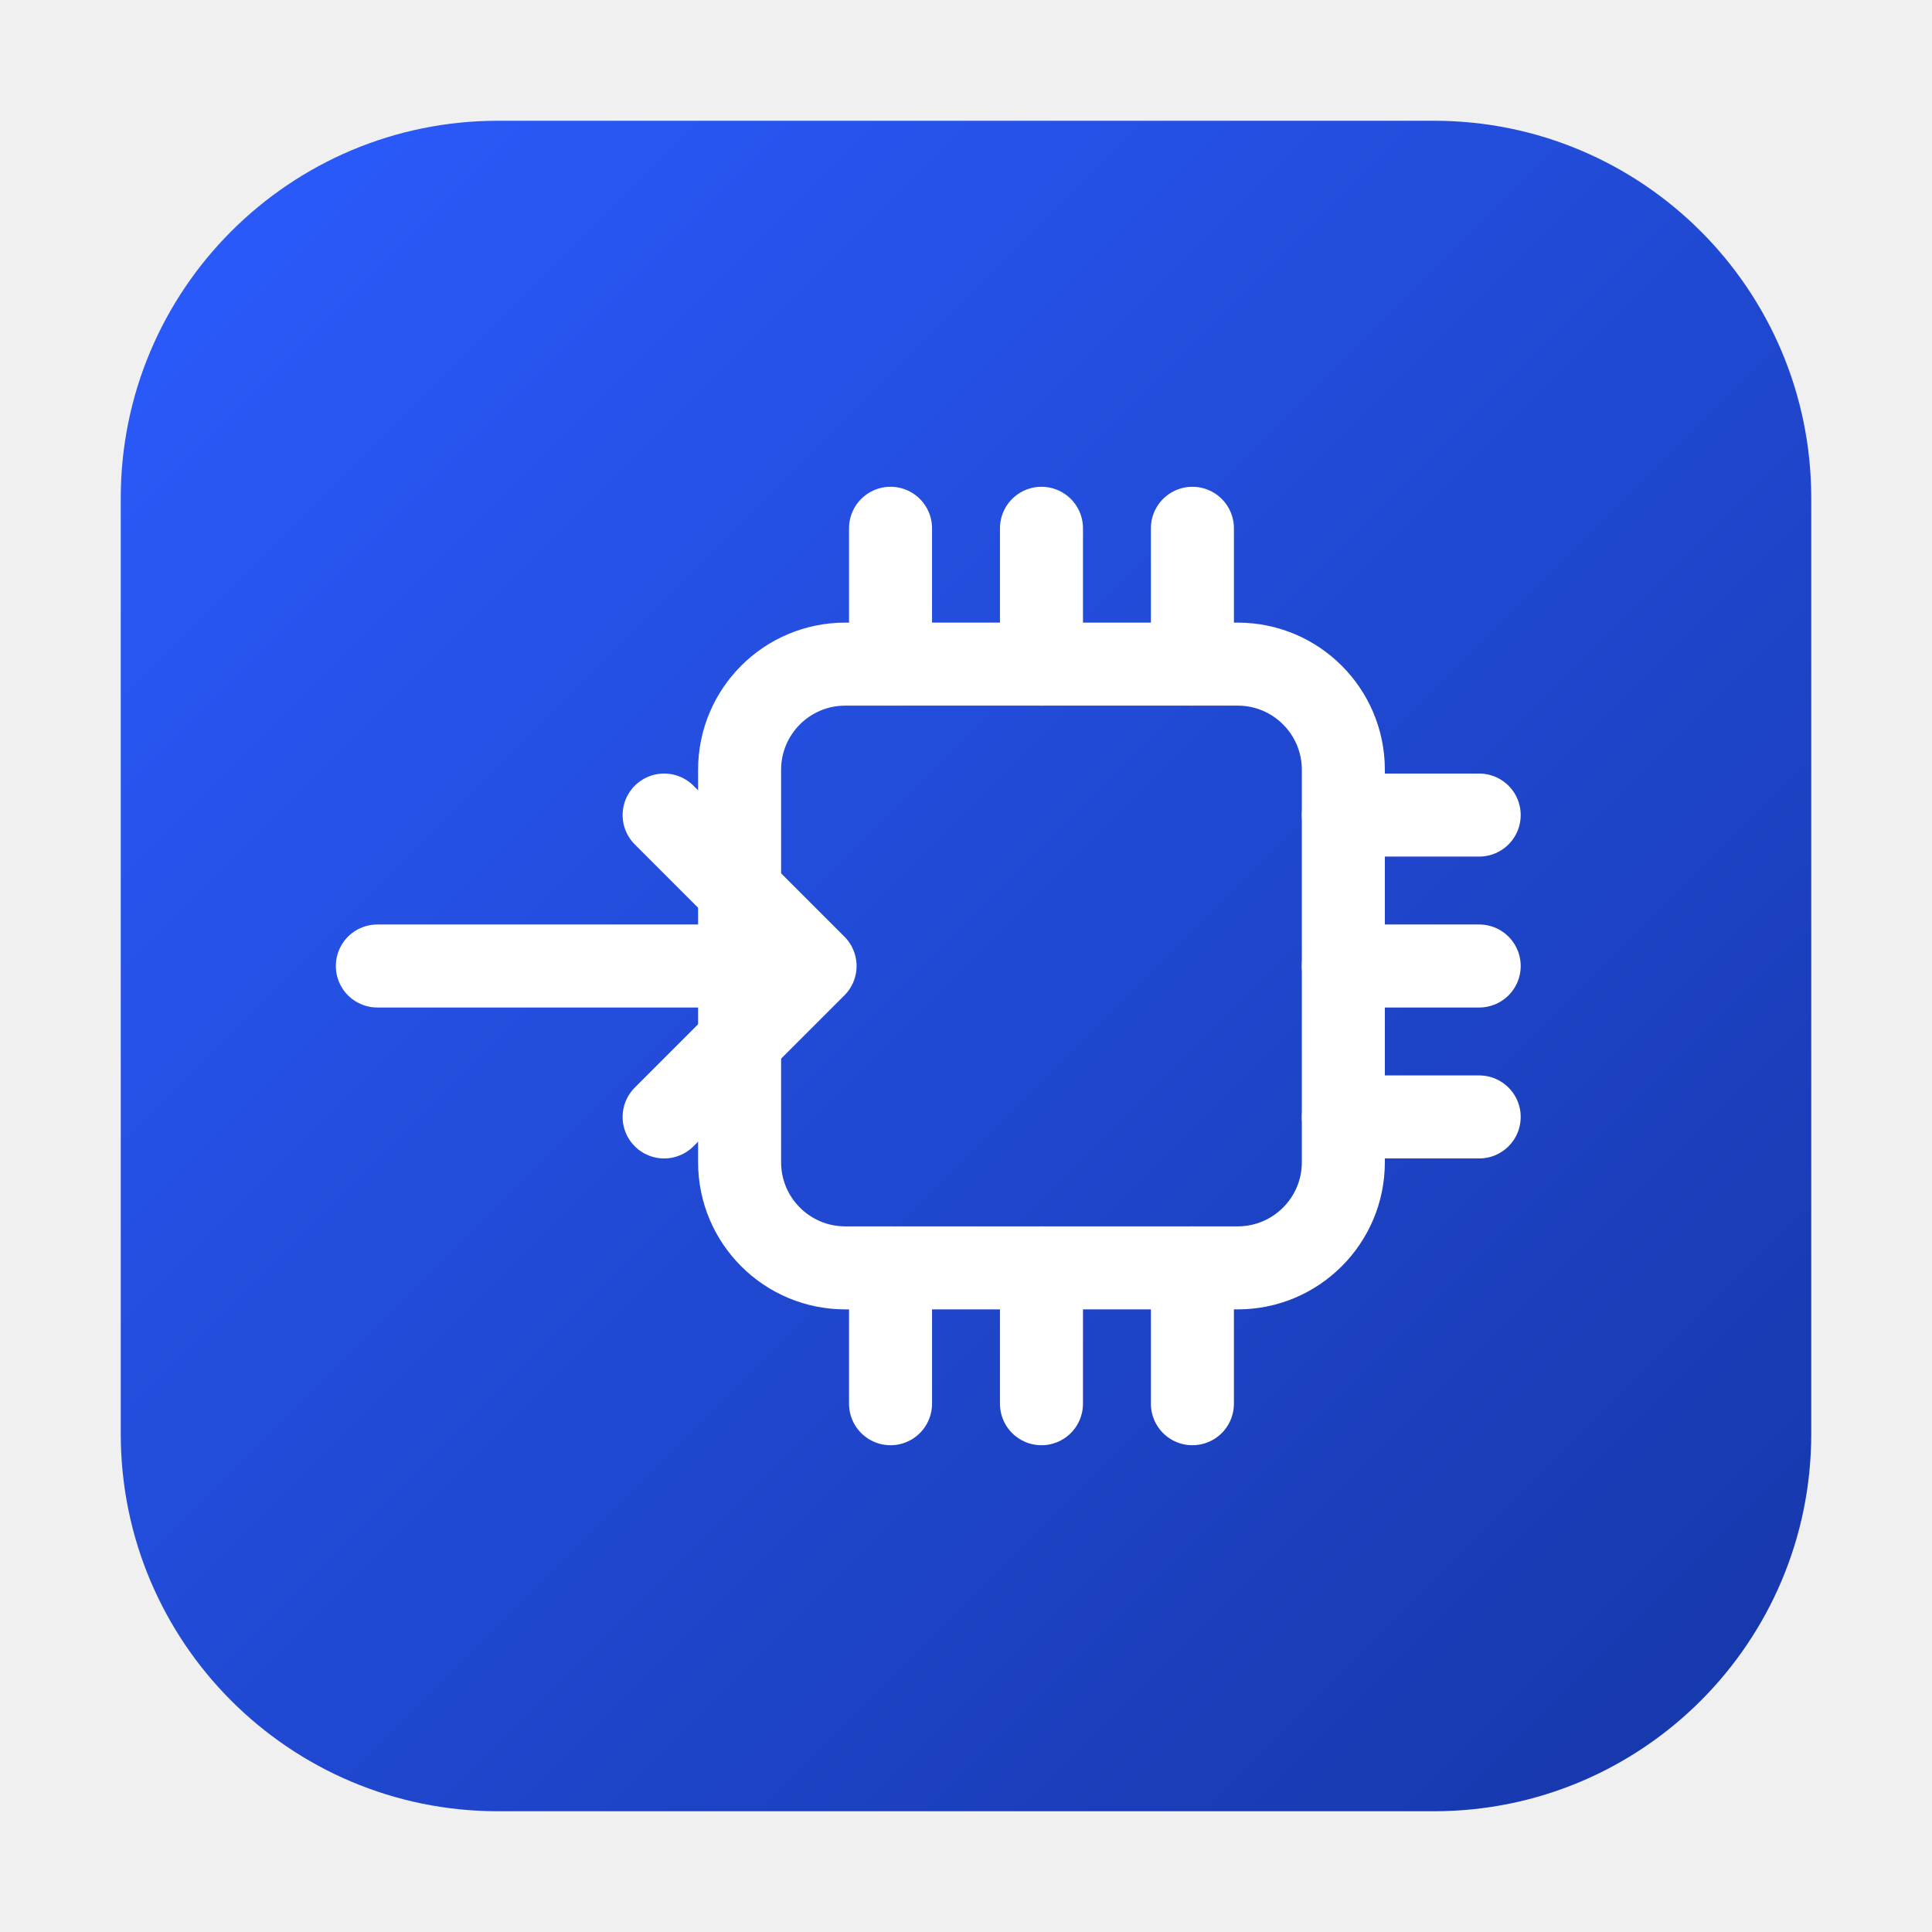
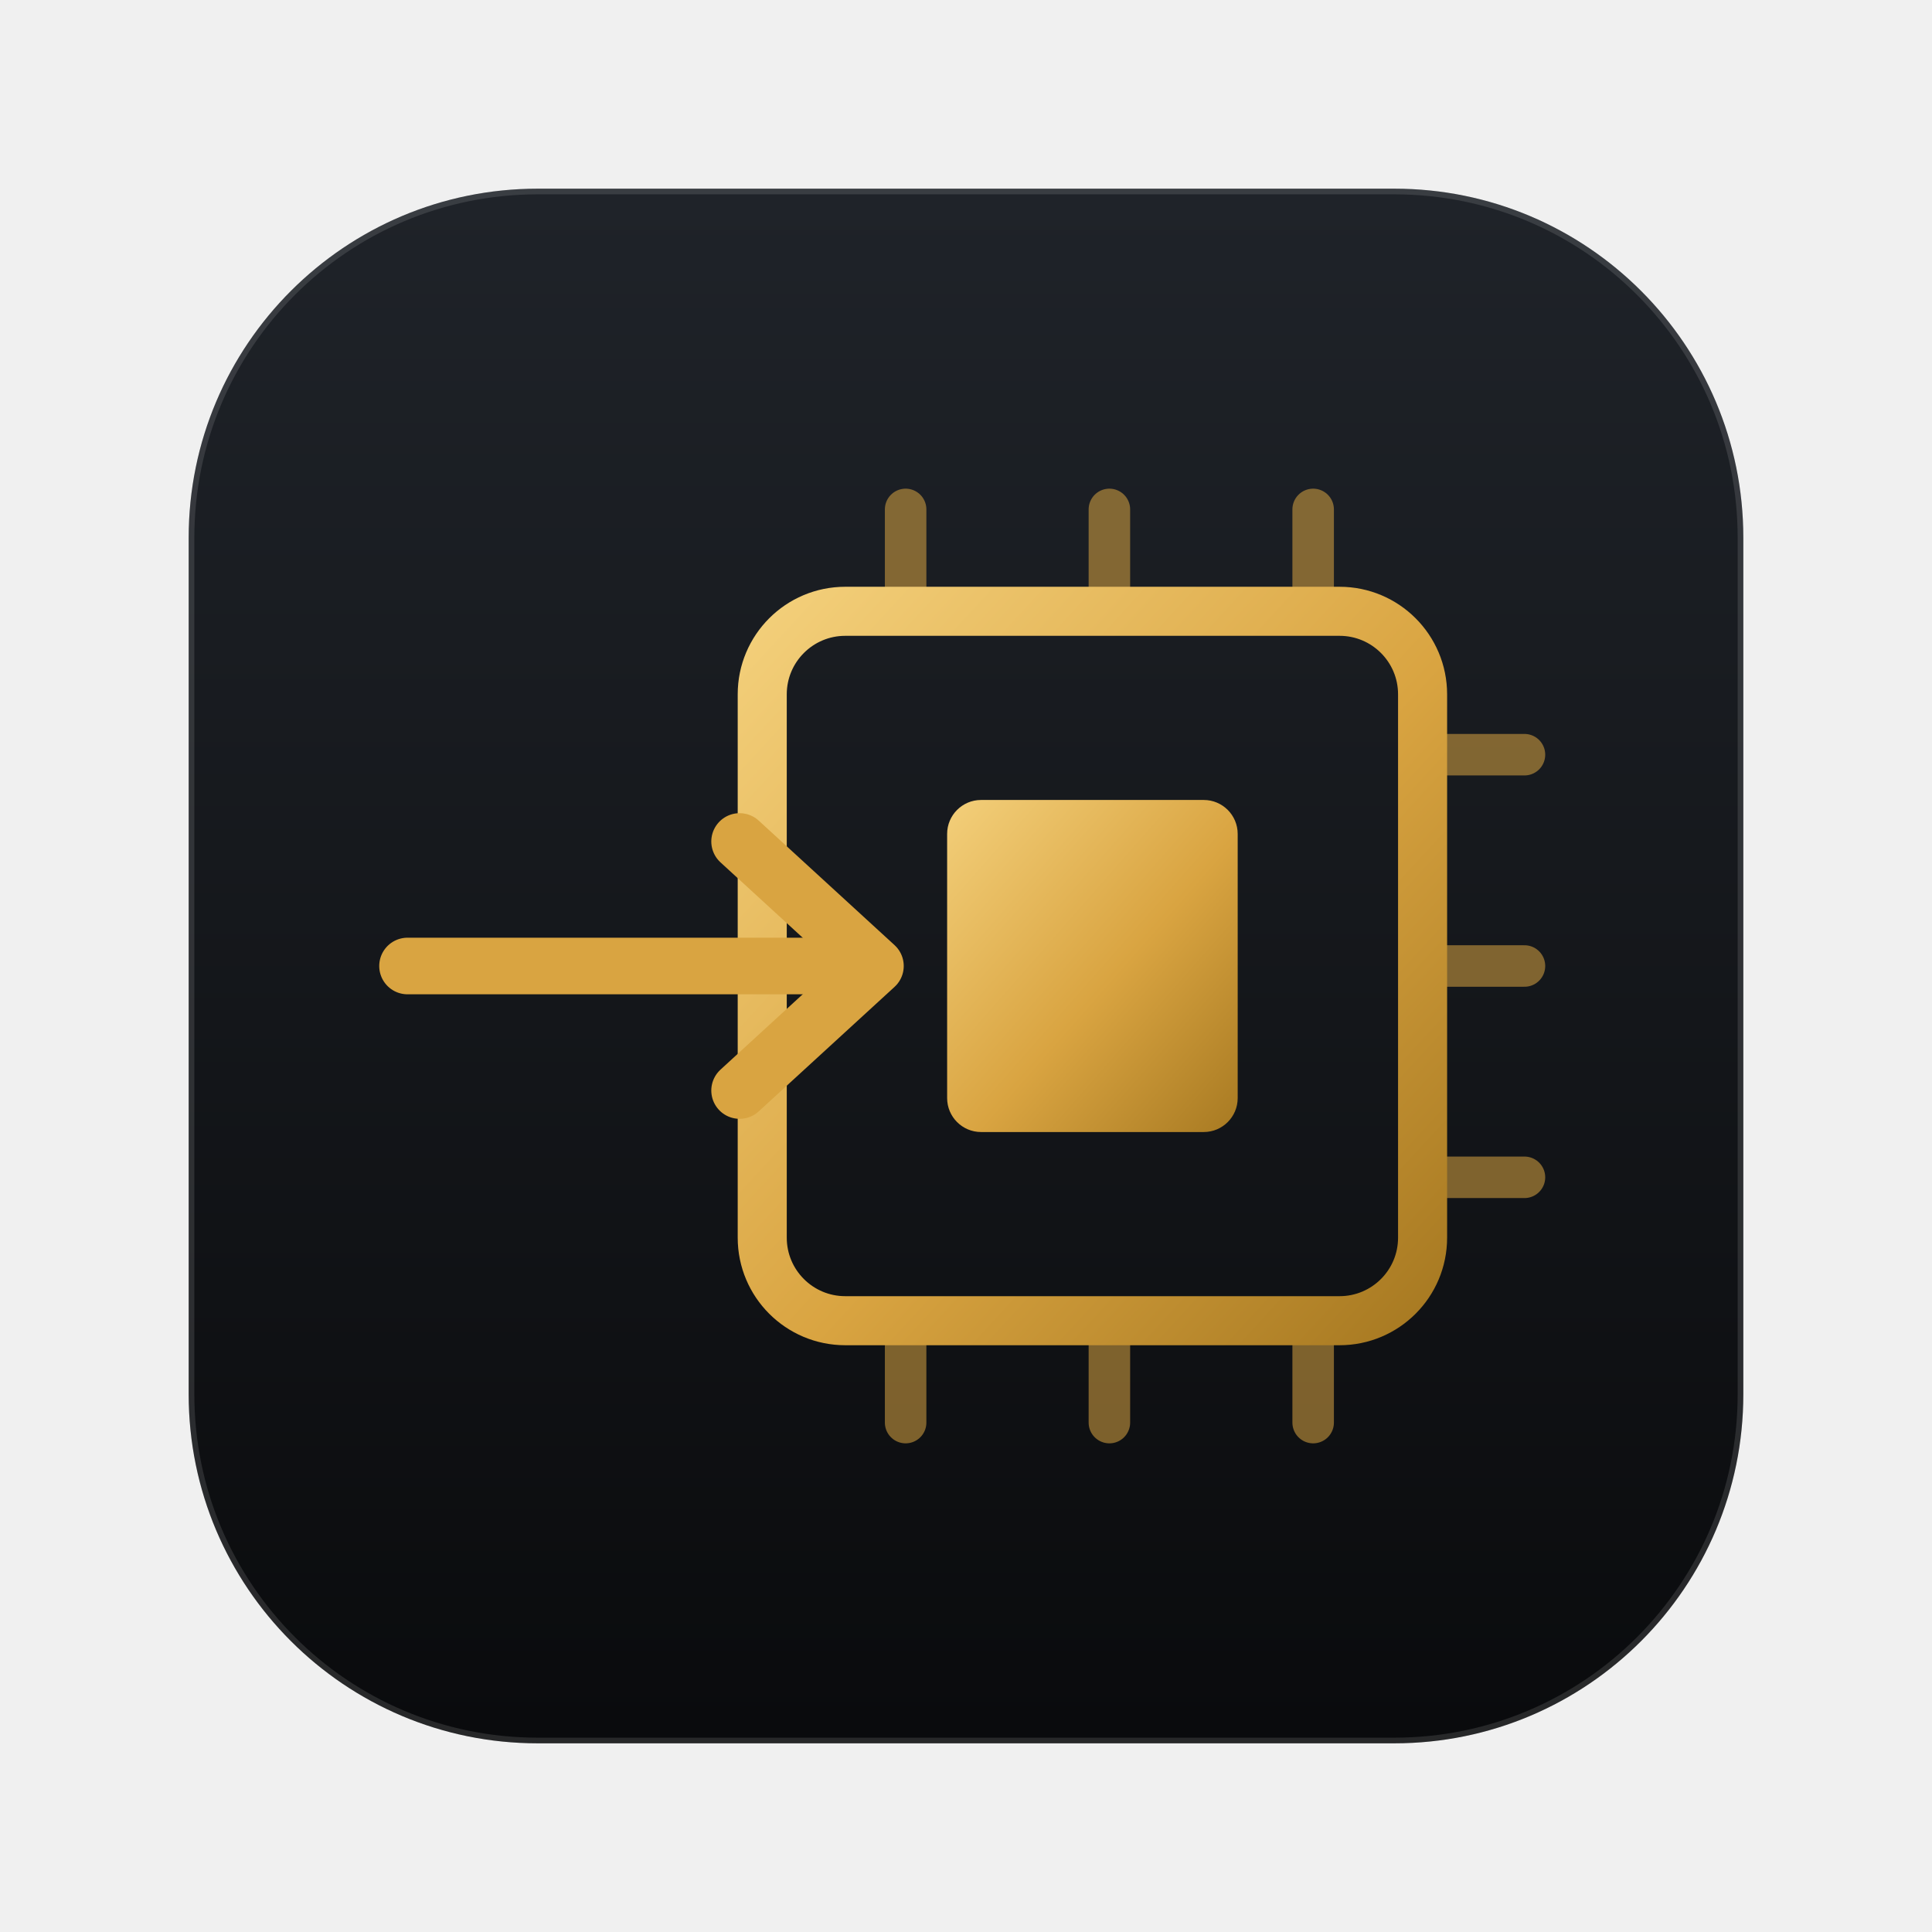
<svg xmlns="http://www.w3.org/2000/svg" viewBox="0 0 1024 1024">
  <defs>
-     <linearGradient id="bg" x1="0" y1="0" x2="1" y2="1">
-       <stop offset="0" stop-color="#2b5cff" />
-       <stop offset="1" stop-color="#1636a8" />
+     <linearGradient id="bg" x1="0" y1="0" x2="0" y2="1">
+       <stop offset="0" stop-color="#1f2329" />
+       <stop offset="1" stop-color="#0a0b0d" />
+     </linearGradient>
+     <linearGradient id="die" x1="0" y1="0" x2="1" y2="1">
+       <stop offset="0" stop-color="#f3cf7a" />
+       <stop offset="0.55" stop-color="#d9a441" />
+       <stop offset="1" stop-color="#a87a22" />
    </linearGradient>
  </defs>
-   <rect x="64" y="64" width="896" height="896" rx="200" fill="url(#bg)" />
-   <g fill="none" stroke="#ffffff" stroke-width="44" stroke-linecap="round" stroke-linejoin="round">
-     <rect x="392" y="352" width="320" height="320" rx="56" />
-     <path d="M472 352v-72M552 352v-72M632 352v-72M472 744v-72M552 744v-72M632 744v-72M712 432h72M712 512h72M712 592h72" />
-     <path d="M200 512h232M352 432l80 80-80 80" />
+   <rect x="100" y="100" width="824" height="824" rx="185" fill="url(#bg)" />
+   <rect x="101.5" y="101.5" width="821" height="821" rx="183.5" fill="none" stroke="#ffffff" stroke-opacity="0.12" stroke-width="3" />
+   <g stroke="#d9a441" stroke-width="22" stroke-linecap="round" opacity="0.55">
+     <path d="M480 270v54M588 270v54M696 270v54M480 700v54M588 700v54M696 700v54M754 400h54M754 512h54M754 624h54" />
  </g>
+   <rect x="404" y="324" width="350" height="376" rx="44" fill="none" stroke="url(#die)" stroke-width="26" />
+   <rect x="502" y="424" width="154" height="176" rx="18" fill="url(#die)" />
+   <path d="M216 512h236" stroke="#d9a441" stroke-width="30" stroke-linecap="round" />
+   <path d="M392 446l72 66-72 66" fill="none" stroke="#d9a441" stroke-width="30" stroke-linecap="round" stroke-linejoin="round" />
</svg>
